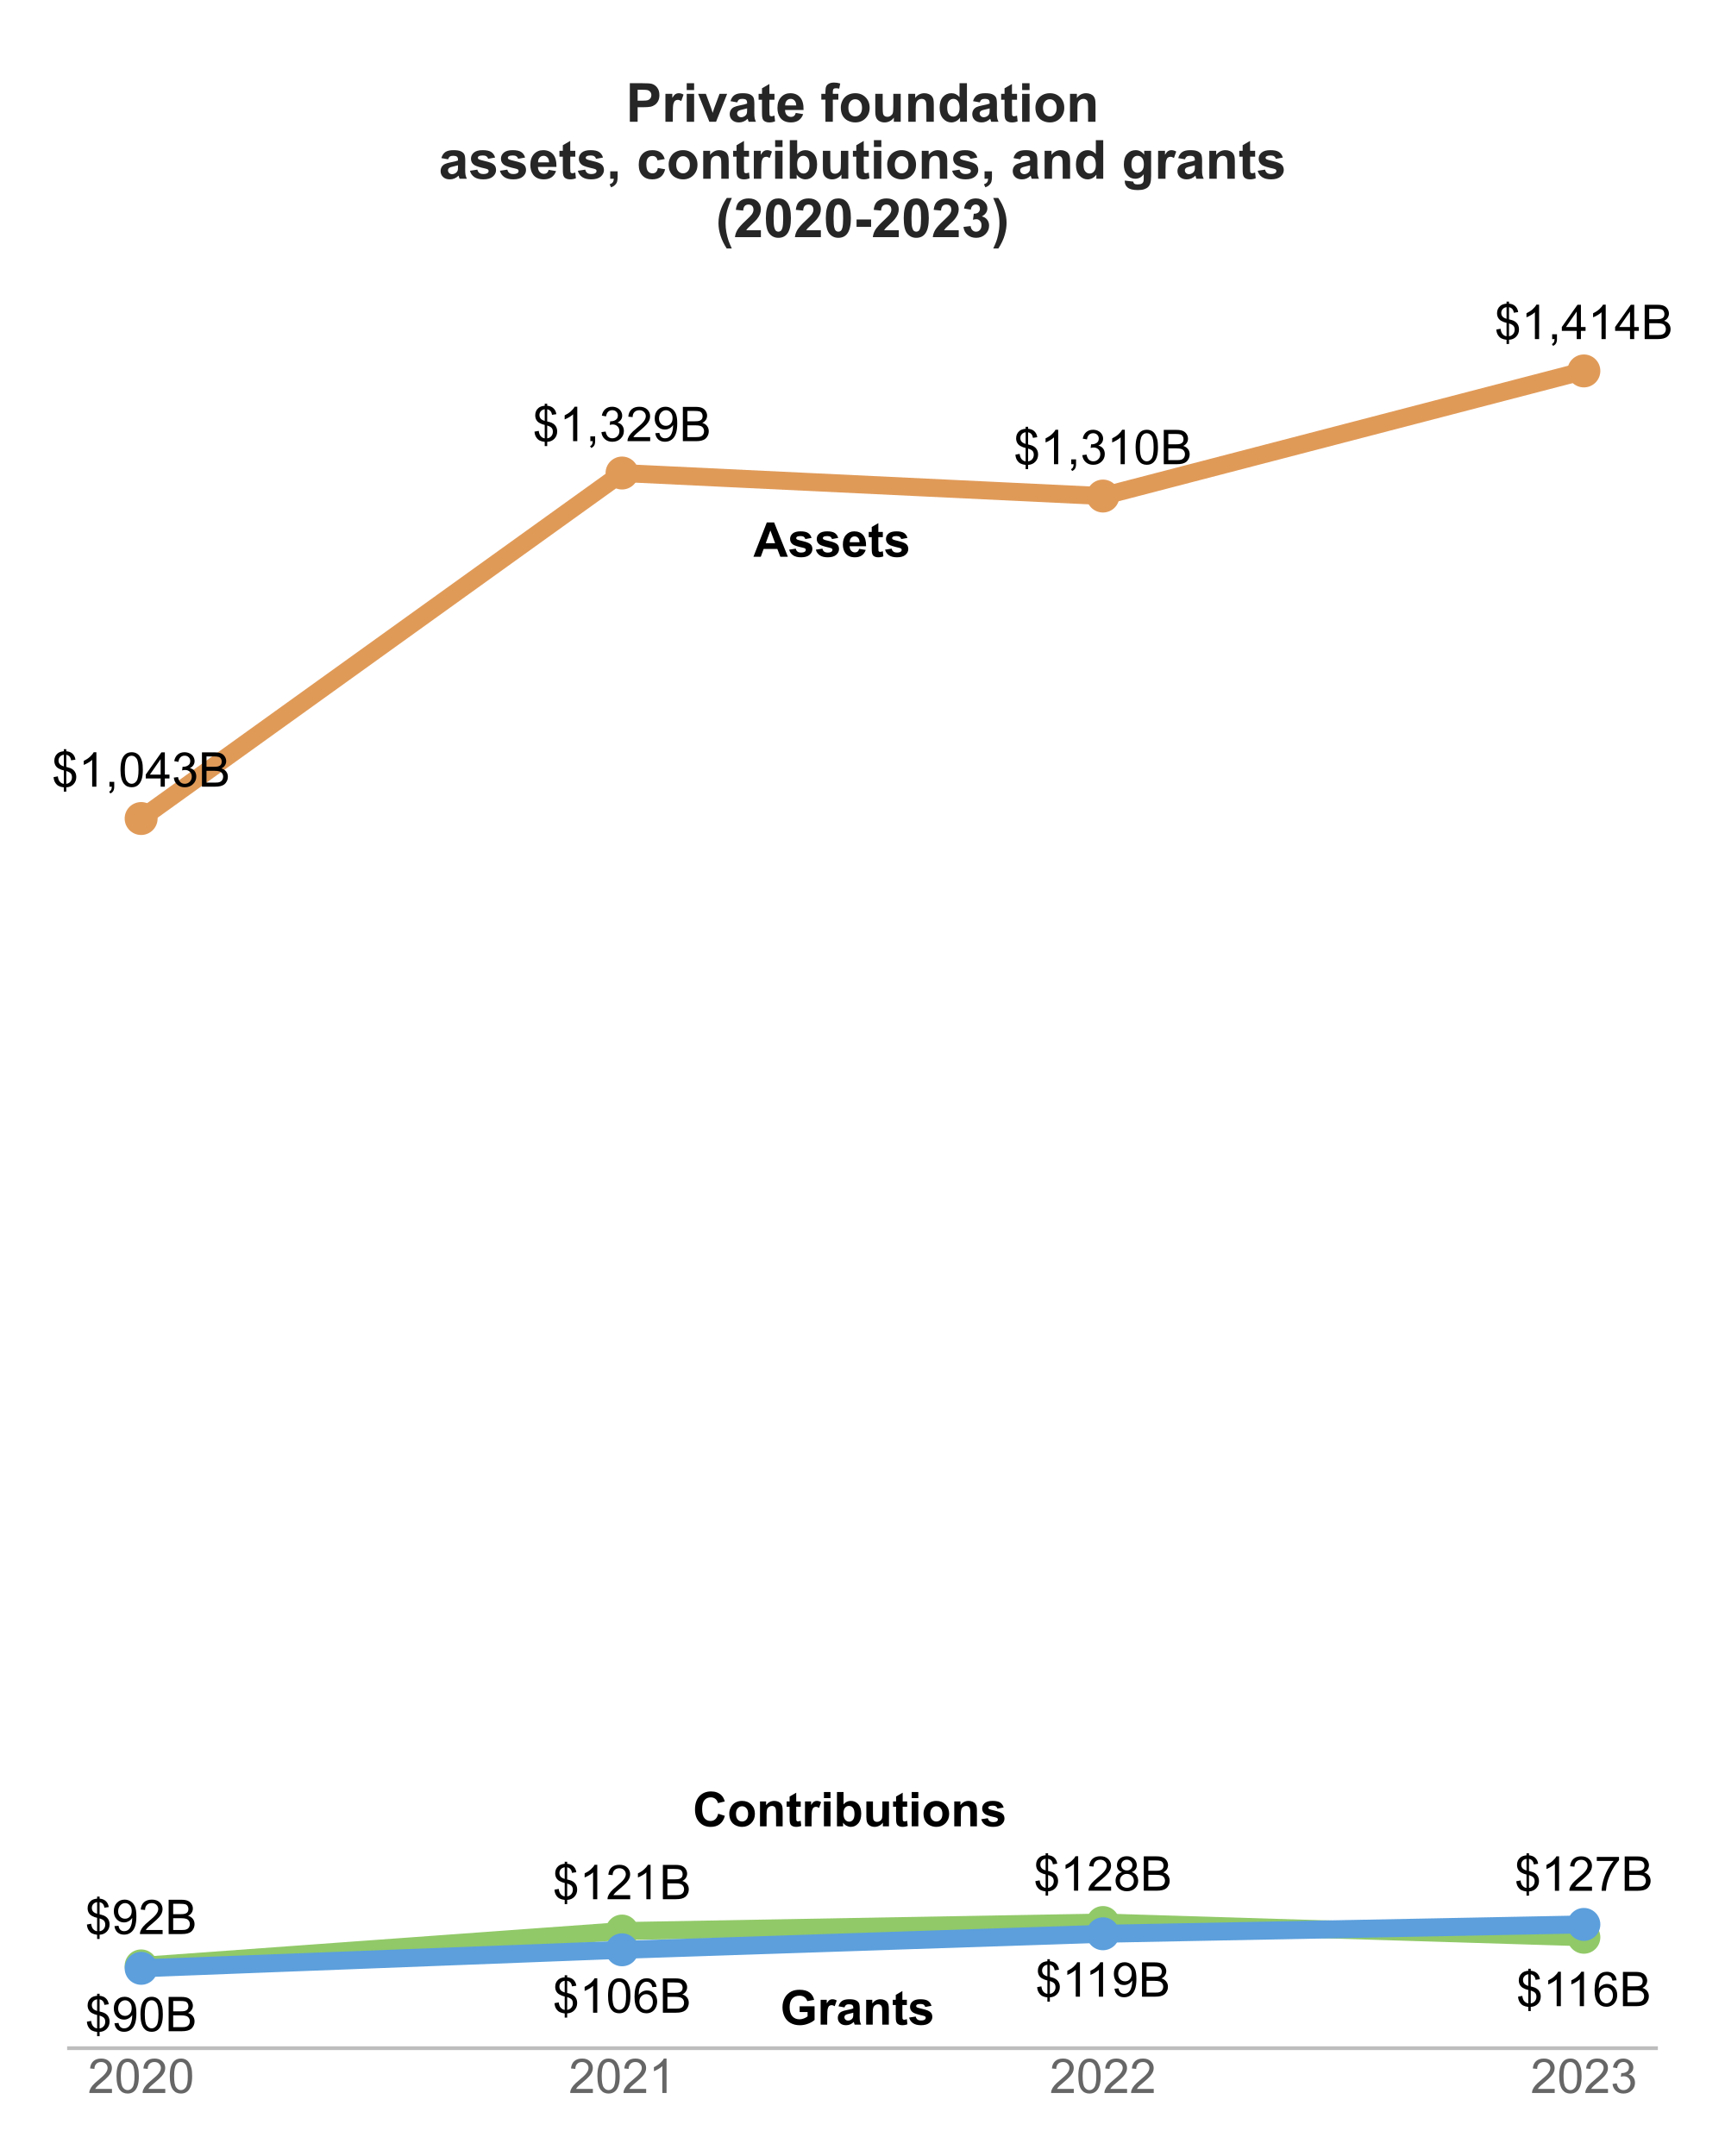
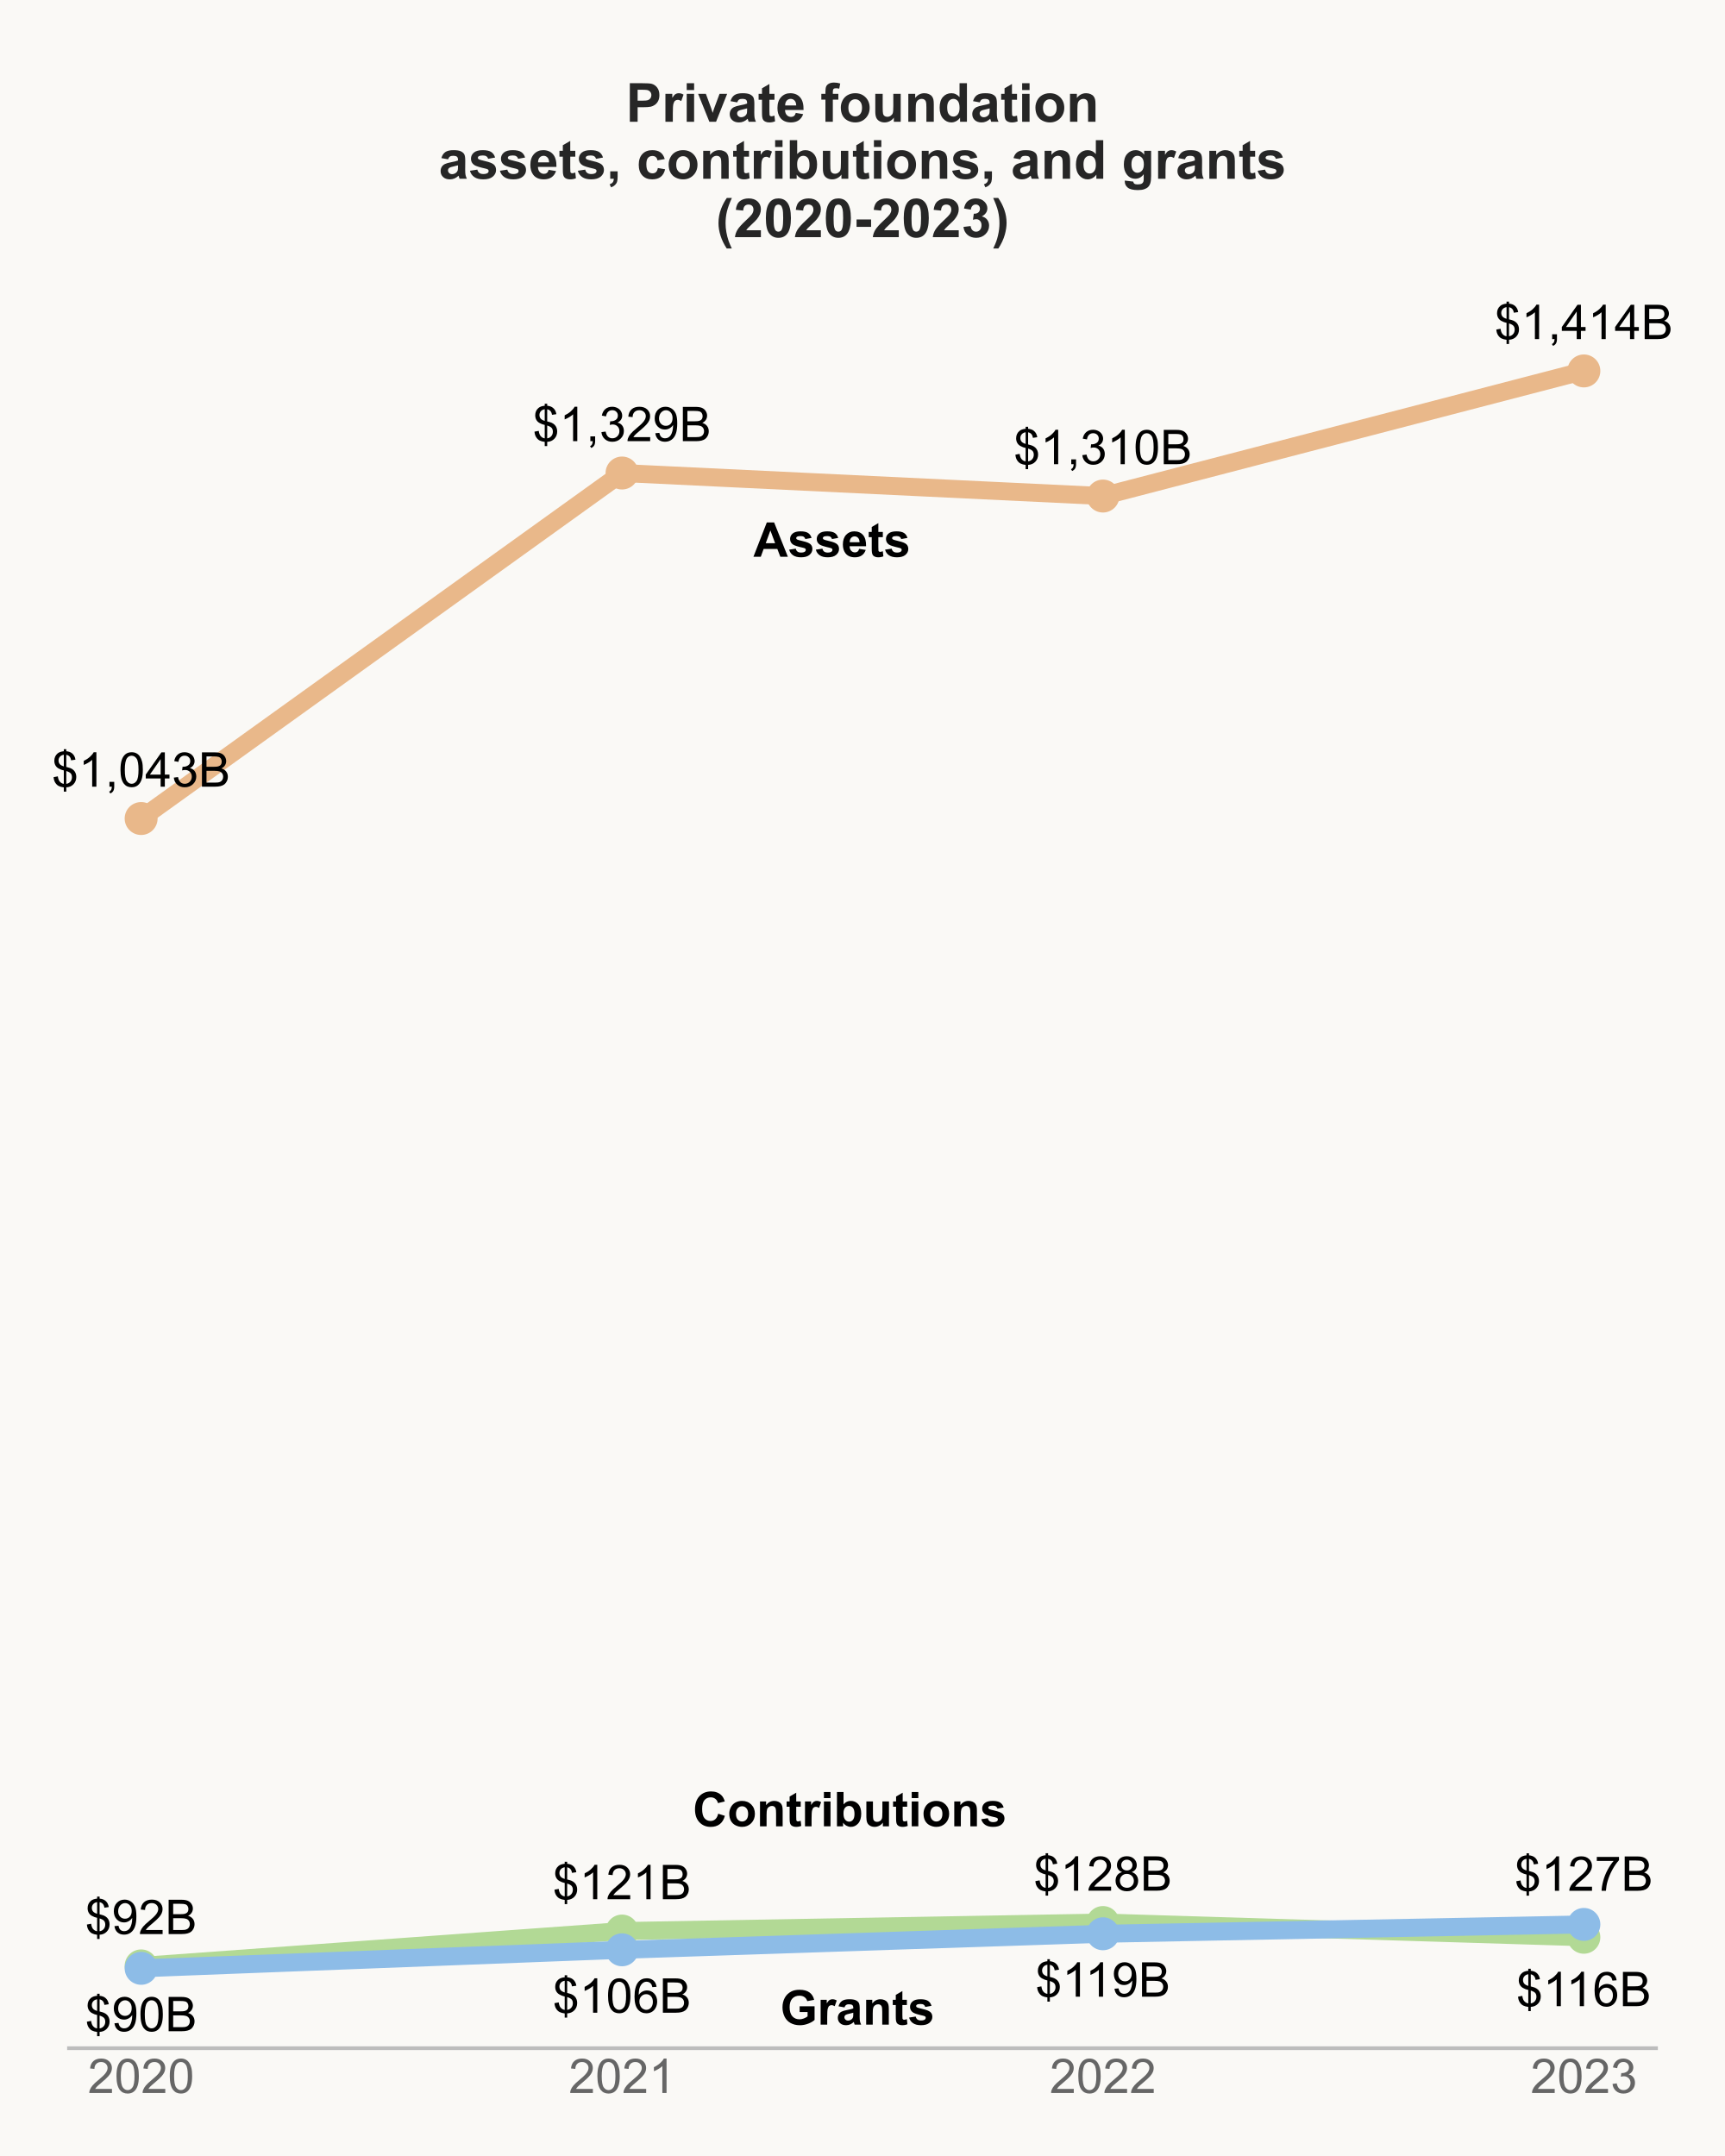
<svg xmlns="http://www.w3.org/2000/svg" xmlns:xlink="http://www.w3.org/1999/xlink" width="576pt" height="720pt" viewBox="0 0 576 720" version="1.1">
  <defs>
    <style type="text/css">*{stroke-linejoin: round; stroke-linecap: butt}</style>
  </defs>
  <g id="figure_1">
    <g id="patch_1">
-       <path d="M 0 720  L 576 720  L 576 0  L 0 0  z " style="fill: #ffffff" />
+       <path d="M 0 720  L 576 720  L 576 0  L 0 0  z " style="fill: #faf9f6" />
    </g>
    <g id="axes_1">
      <g id="patch_2">
-         <path d="M 23.04 684  L 552.96 684  L 552.96 97.2  L 23.04 97.2  z " style="fill: #ffffff" />
+         <path d="M 23.04 684  L 552.96 684  L 552.96 97.2  L 23.04 97.2  z " style="fill: #faf9f6" />
      </g>
      <g id="matplotlib.axis_1">
        <g id="xtick_1">
          <g id="text_1">
            <g style="fill: #666666" transform="translate(29.33227 698.9525) scale(0.16 -0.16)">
              <defs>
                <path id="ArialMT-32" d="M 3222 541  L 3222 0  L 194 0  Q 188 203 259 391  Q 375 700 629 1000  Q 884 1300 1366 1694  Q 2113 2306 2375 2664  Q 2638 3022 2638 3341  Q 2638 3675 2398 3904  Q 2159 4134 1775 4134  Q 1369 4134 1125 3890  Q 881 3647 878 3216  L 300 3275  Q 359 3922 746 4261  Q 1134 4600 1788 4600  Q 2447 4600 2831 4234  Q 3216 3869 3216 3328  Q 3216 3053 3103 2787  Q 2991 2522 2730 2228  Q 2469 1934 1863 1422  Q 1356 997 1212 845  Q 1069 694 975 541  L 3222 541  z " transform="scale(0.015625)" />
                <path id="ArialMT-30" d="M 266 2259  Q 266 3072 433 3567  Q 600 4063 929 4331  Q 1259 4600 1759 4600  Q 2128 4600 2406 4451  Q 2684 4303 2865 4023  Q 3047 3744 3150 3342  Q 3253 2941 3253 2259  Q 3253 1453 3087 958  Q 2922 463 2592 192  Q 2263 -78 1759 -78  Q 1097 -78 719 397  Q 266 969 266 2259  z M 844 2259  Q 844 1131 1108 757  Q 1372 384 1759 384  Q 2147 384 2411 759  Q 2675 1134 2675 2259  Q 2675 3391 2411 3762  Q 2147 4134 1753 4134  Q 1366 4134 1134 3806  Q 844 3388 844 2259  z " transform="scale(0.015625)" />
              </defs>
              <use xlink:href="#ArialMT-32" />
              <use xlink:href="#ArialMT-30" transform="translate(55.61523 0)" />
              <use xlink:href="#ArialMT-32" transform="translate(111.2305 0)" />
              <use xlink:href="#ArialMT-30" transform="translate(166.8457 0)" />
            </g>
          </g>
        </g>
        <g id="xtick_2">
          <g id="text_2">
            <g style="fill: #666666" transform="translate(189.9141 698.9525) scale(0.16 -0.16)">
              <defs>
                <path id="ArialMT-31" d="M 2384 0  L 1822 0  L 1822 3584  Q 1619 3391 1289 3197  Q 959 3003 697 2906  L 697 3450  Q 1169 3672 1522 3987  Q 1875 4303 2022 4600  L 2384 4600  L 2384 0  z " transform="scale(0.015625)" />
              </defs>
              <use xlink:href="#ArialMT-32" />
              <use xlink:href="#ArialMT-30" transform="translate(55.61523 0)" />
              <use xlink:href="#ArialMT-32" transform="translate(111.2305 0)" />
              <use xlink:href="#ArialMT-31" transform="translate(166.8457 0)" />
            </g>
          </g>
        </g>
        <g id="xtick_3">
          <g id="text_3">
            <g style="fill: #666666" transform="translate(350.4959 698.9525) scale(0.16 -0.16)">
              <use xlink:href="#ArialMT-32" />
              <use xlink:href="#ArialMT-30" transform="translate(55.61523 0)" />
              <use xlink:href="#ArialMT-32" transform="translate(111.2305 0)" />
              <use xlink:href="#ArialMT-32" transform="translate(166.8457 0)" />
            </g>
          </g>
        </g>
        <g id="xtick_4">
          <g id="text_4">
            <g style="fill: #666666" transform="translate(511.0777 698.9525) scale(0.16 -0.16)">
              <defs>
                <path id="ArialMT-33" d="M 269 1209  L 831 1284  Q 928 806 1161 595  Q 1394 384 1728 384  Q 2125 384 2398 659  Q 2672 934 2672 1341  Q 2672 1728 2419 1979  Q 2166 2231 1775 2231  Q 1616 2231 1378 2169  L 1441 2663  Q 1497 2656 1531 2656  Q 1891 2656 2178 2843  Q 2466 3031 2466 3422  Q 2466 3731 2256 3934  Q 2047 4138 1716 4138  Q 1388 4138 1169 3931  Q 950 3725 888 3313  L 325 3413  Q 428 3978 793 4289  Q 1159 4600 1703 4600  Q 2078 4600 2393 4439  Q 2709 4278 2876 4000  Q 3044 3722 3044 3409  Q 3044 3113 2884 2869  Q 2725 2625 2413 2481  Q 2819 2388 3044 2092  Q 3269 1797 3269 1353  Q 3269 753 2831 336  Q 2394 -81 1725 -81  Q 1122 -81 723 278  Q 325 638 269 1209  z " transform="scale(0.015625)" />
              </defs>
              <use xlink:href="#ArialMT-32" />
              <use xlink:href="#ArialMT-30" transform="translate(55.61523 0)" />
              <use xlink:href="#ArialMT-32" transform="translate(111.2305 0)" />
              <use xlink:href="#ArialMT-33" transform="translate(166.8457 0)" />
            </g>
          </g>
        </g>
      </g>
      <g id="matplotlib.axis_2" />
      <g id="line2d_1">
-         <path d="M 47.127 273.346  L 207.709 157.967  L 368.291 165.657  L 528.873 123.873  " clip-path="url(#pbc7accb72d)" style="fill: none; stroke: #e09a58; stroke-width: 6; stroke-linecap: round" />
+         <path d="M 47.127 273.346  L 207.709 157.967  L 368.291 165.657  L 528.873 123.873  " clip-path="url(#pf6e592e268)" style="fill: none; stroke: #e9b88a; stroke-width: 6; stroke-linecap: round" />
        <defs>
-           <path id="md6e786469d" d="M 0 5  C 1.326 5 2.598 4.473 3.536 3.536  C 4.473 2.598 5 1.326 5 0  C 5 -1.326 4.473 -2.598 3.536 -3.536  C 2.598 -4.473 1.326 -5 0 -5  C -1.326 -5 -2.598 -4.473 -3.536 -3.536  C -4.473 -2.598 -5 -1.326 -5 0  C -5 1.326 -4.473 2.598 -3.536 3.536  C -2.598 4.473 -1.326 5 0 5  z " style="stroke: #e09a58" />
+           <path id="md92a6364d7" d="M 0 5  C 1.326 5 2.598 4.473 3.536 3.536  C 4.473 2.598 5 1.326 5 0  C 5 -1.326 4.473 -2.598 3.536 -3.536  C 2.598 -4.473 1.326 -5 0 -5  C -1.326 -5 -2.598 -4.473 -3.536 -3.536  C -4.473 -2.598 -5 -1.326 -5 0  C -5 1.326 -4.473 2.598 -3.536 3.536  C -2.598 4.473 -1.326 5 0 5  z " style="stroke: #e9b88a" />
        </defs>
-         <g clip-path="url(#pbc7accb72d)">
-           <use xlink:href="#md6e786469d" x="47.127" y="273.346" style="fill: #e09a58; stroke: #e09a58" />
-           <use xlink:href="#md6e786469d" x="207.709" y="157.967" style="fill: #e09a58; stroke: #e09a58" />
-           <use xlink:href="#md6e786469d" x="368.291" y="165.657" style="fill: #e09a58; stroke: #e09a58" />
-           <use xlink:href="#md6e786469d" x="528.873" y="123.873" style="fill: #e09a58; stroke: #e09a58" />
+         <g clip-path="url(#pf6e592e268)">
+           <use xlink:href="#md92a6364d7" x="47.127" y="273.346" style="fill: #e9b88a; stroke: #e9b88a" />
+           <use xlink:href="#md92a6364d7" x="207.709" y="157.967" style="fill: #e9b88a; stroke: #e9b88a" />
+           <use xlink:href="#md92a6364d7" x="368.291" y="165.657" style="fill: #e9b88a; stroke: #e9b88a" />
+           <use xlink:href="#md92a6364d7" x="528.873" y="123.873" style="fill: #e9b88a; stroke: #e9b88a" />
        </g>
      </g>
      <g id="line2d_2">
-         <path d="M 47.127 656.517  L 207.709 644.88  L 368.291 642.029  L 528.873 646.951  " clip-path="url(#pbc7accb72d)" style="fill: none; stroke: #91c968; stroke-width: 6; stroke-linecap: round" />
+         <path d="M 47.127 656.517  L 207.709 644.88  L 368.291 642.029  L 528.873 646.951  " clip-path="url(#pf6e592e268)" style="fill: none; stroke: #b2d995; stroke-width: 6; stroke-linecap: round" />
        <defs>
-           <path id="m8ace569118" d="M 0 5  C 1.326 5 2.598 4.473 3.536 3.536  C 4.473 2.598 5 1.326 5 0  C 5 -1.326 4.473 -2.598 3.536 -3.536  C 2.598 -4.473 1.326 -5 0 -5  C -1.326 -5 -2.598 -4.473 -3.536 -3.536  C -4.473 -2.598 -5 -1.326 -5 0  C -5 1.326 -4.473 2.598 -3.536 3.536  C -2.598 4.473 -1.326 5 0 5  z " style="stroke: #91c968" />
+           <path id="mb7cc0fb1ae" d="M 0 5  C 1.326 5 2.598 4.473 3.536 3.536  C 4.473 2.598 5 1.326 5 0  C 5 -1.326 4.473 -2.598 3.536 -3.536  C 2.598 -4.473 1.326 -5 0 -5  C -1.326 -5 -2.598 -4.473 -3.536 -3.536  C -4.473 -2.598 -5 -1.326 -5 0  C -5 1.326 -4.473 2.598 -3.536 3.536  C -2.598 4.473 -1.326 5 0 5  z " style="stroke: #b2d995" />
        </defs>
-         <g clip-path="url(#pbc7accb72d)">
-           <use xlink:href="#m8ace569118" x="47.127" y="656.517" style="fill: #91c968; stroke: #91c968" />
-           <use xlink:href="#m8ace569118" x="207.709" y="644.88" style="fill: #91c968; stroke: #91c968" />
-           <use xlink:href="#m8ace569118" x="368.291" y="642.029" style="fill: #91c968; stroke: #91c968" />
-           <use xlink:href="#m8ace569118" x="528.873" y="646.951" style="fill: #91c968; stroke: #91c968" />
+         <g clip-path="url(#pf6e592e268)">
+           <use xlink:href="#mb7cc0fb1ae" x="47.127" y="656.517" style="fill: #b2d995; stroke: #b2d995" />
+           <use xlink:href="#mb7cc0fb1ae" x="207.709" y="644.88" style="fill: #b2d995; stroke: #b2d995" />
+           <use xlink:href="#mb7cc0fb1ae" x="368.291" y="642.029" style="fill: #b2d995; stroke: #b2d995" />
+           <use xlink:href="#mb7cc0fb1ae" x="528.873" y="646.951" style="fill: #b2d995; stroke: #b2d995" />
        </g>
      </g>
      <g id="line2d_3">
-         <path d="M 47.127 657.327  L 207.709 651.142  L 368.291 645.788  L 528.873 642.664  " clip-path="url(#pbc7accb72d)" style="fill: none; stroke: #5c9fdc; stroke-width: 6; stroke-linecap: round" />
+         <path d="M 47.127 657.327  L 207.709 651.142  L 368.291 645.788  L 528.873 642.664  " clip-path="url(#pf6e592e268)" style="fill: none; stroke: #8dbce7; stroke-width: 6; stroke-linecap: round" />
        <defs>
-           <path id="m181c877087" d="M 0 5  C 1.326 5 2.598 4.473 3.536 3.536  C 4.473 2.598 5 1.326 5 0  C 5 -1.326 4.473 -2.598 3.536 -3.536  C 2.598 -4.473 1.326 -5 0 -5  C -1.326 -5 -2.598 -4.473 -3.536 -3.536  C -4.473 -2.598 -5 -1.326 -5 0  C -5 1.326 -4.473 2.598 -3.536 3.536  C -2.598 4.473 -1.326 5 0 5  z " style="stroke: #5c9fdc" />
+           <path id="mfb8a6a4239" d="M 0 5  C 1.326 5 2.598 4.473 3.536 3.536  C 4.473 2.598 5 1.326 5 0  C 5 -1.326 4.473 -2.598 3.536 -3.536  C 2.598 -4.473 1.326 -5 0 -5  C -1.326 -5 -2.598 -4.473 -3.536 -3.536  C -4.473 -2.598 -5 -1.326 -5 0  C -5 1.326 -4.473 2.598 -3.536 3.536  C -2.598 4.473 -1.326 5 0 5  z " style="stroke: #8dbce7" />
        </defs>
-         <g clip-path="url(#pbc7accb72d)">
-           <use xlink:href="#m181c877087" x="47.127" y="657.327" style="fill: #5c9fdc; stroke: #5c9fdc" />
-           <use xlink:href="#m181c877087" x="207.709" y="651.142" style="fill: #5c9fdc; stroke: #5c9fdc" />
-           <use xlink:href="#m181c877087" x="368.291" y="645.788" style="fill: #5c9fdc; stroke: #5c9fdc" />
-           <use xlink:href="#m181c877087" x="528.873" y="642.664" style="fill: #5c9fdc; stroke: #5c9fdc" />
+         <g clip-path="url(#pf6e592e268)">
+           <use xlink:href="#mfb8a6a4239" x="47.127" y="657.327" style="fill: #8dbce7; stroke: #8dbce7" />
+           <use xlink:href="#mfb8a6a4239" x="207.709" y="651.142" style="fill: #8dbce7; stroke: #8dbce7" />
+           <use xlink:href="#mfb8a6a4239" x="368.291" y="645.788" style="fill: #8dbce7; stroke: #8dbce7" />
+           <use xlink:href="#mfb8a6a4239" x="528.873" y="642.664" style="fill: #8dbce7; stroke: #8dbce7" />
        </g>
      </g>
      <g id="patch_3">
        <path d="M 23.04 684  L 552.96 684  " style="fill: none; stroke: #bdbdbd; stroke-width: 1.25; stroke-linejoin: miter; stroke-linecap: square" />
      </g>
      <g id="text_5">
        <g transform="translate(17.32477 262.7085) scale(0.16 -0.16)">
          <defs>
            <path id="ArialMT-24" d="M 1594 -659  L 1594 -97  Q 1172 -44 908 92  Q 644 228 451 531  Q 259 834 228 1272  L 794 1378  Q 859 925 1025 713  Q 1263 413 1594 378  L 1594 2169  Q 1247 2234 884 2438  Q 616 2588 470 2853  Q 325 3119 325 3456  Q 325 4056 750 4428  Q 1034 4678 1594 4734  L 1594 5003  L 1925 5003  L 1925 4734  Q 2416 4688 2703 4447  Q 3072 4141 3147 3606  L 2566 3519  Q 2516 3850 2358 4026  Q 2200 4203 1925 4259  L 1925 2638  Q 2350 2531 2488 2472  Q 2750 2356 2915 2190  Q 3081 2025 3170 1797  Q 3259 1569 3259 1303  Q 3259 719 2887 328  Q 2516 -63 1925 -91  L 1925 -659  L 1594 -659  z M 1594 4266  Q 1266 4216 1077 4003  Q 888 3791 888 3500  Q 888 3213 1048 3019  Q 1209 2825 1594 2709  L 1594 4266  z M 1925 378  Q 2253 419 2467 662  Q 2681 906 2681 1266  Q 2681 1572 2529 1758  Q 2378 1944 1925 2091  L 1925 378  z " transform="scale(0.015625)" />
            <path id="ArialMT-2c" d="M 569 0  L 569 641  L 1209 641  L 1209 0  Q 1209 -353 1084 -570  Q 959 -788 688 -906  L 531 -666  Q 709 -588 793 -436  Q 878 -284 888 0  L 569 0  z " transform="scale(0.015625)" />
            <path id="ArialMT-34" d="M 2069 0  L 2069 1097  L 81 1097  L 81 1613  L 2172 4581  L 2631 4581  L 2631 1613  L 3250 1613  L 3250 1097  L 2631 1097  L 2631 0  L 2069 0  z M 2069 1613  L 2069 3678  L 634 1613  L 2069 1613  z " transform="scale(0.015625)" />
            <path id="ArialMT-42" d="M 469 0  L 469 4581  L 2188 4581  Q 2713 4581 3030 4442  Q 3347 4303 3526 4014  Q 3706 3725 3706 3409  Q 3706 3116 3547 2856  Q 3388 2597 3066 2438  Q 3481 2316 3704 2022  Q 3928 1728 3928 1328  Q 3928 1006 3792 729  Q 3656 453 3456 303  Q 3256 153 2954 76  Q 2653 0 2216 0  L 469 0  z M 1075 2656  L 2066 2656  Q 2469 2656 2644 2709  Q 2875 2778 2992 2937  Q 3109 3097 3109 3338  Q 3109 3566 3000 3739  Q 2891 3913 2687 3977  Q 2484 4041 1991 4041  L 1075 4041  L 1075 2656  z M 1075 541  L 2216 541  Q 2509 541 2628 563  Q 2838 600 2978 687  Q 3119 775 3209 942  Q 3300 1109 3300 1328  Q 3300 1584 3169 1773  Q 3038 1963 2805 2039  Q 2572 2116 2134 2116  L 1075 2116  L 1075 541  z " transform="scale(0.015625)" />
          </defs>
          <use xlink:href="#ArialMT-24" />
          <use xlink:href="#ArialMT-31" transform="translate(55.61523 0)" />
          <use xlink:href="#ArialMT-2c" transform="translate(111.2305 0)" />
          <use xlink:href="#ArialMT-30" transform="translate(139.0137 0)" />
          <use xlink:href="#ArialMT-34" transform="translate(194.6289 0)" />
          <use xlink:href="#ArialMT-33" transform="translate(250.2441 0)" />
          <use xlink:href="#ArialMT-42" transform="translate(305.8594 0)" />
        </g>
      </g>
      <g id="text_6">
        <g transform="translate(177.9066 147.3295) scale(0.16 -0.16)">
          <defs>
            <path id="ArialMT-39" d="M 350 1059  L 891 1109  Q 959 728 1153 556  Q 1347 384 1650 384  Q 1909 384 2104 503  Q 2300 622 2425 820  Q 2550 1019 2634 1356  Q 2719 1694 2719 2044  Q 2719 2081 2716 2156  Q 2547 1888 2255 1720  Q 1963 1553 1622 1553  Q 1053 1553 659 1965  Q 266 2378 266 3053  Q 266 3750 677 4175  Q 1088 4600 1706 4600  Q 2153 4600 2523 4359  Q 2894 4119 3086 3673  Q 3278 3228 3278 2384  Q 3278 1506 3087 986  Q 2897 466 2520 194  Q 2144 -78 1638 -78  Q 1100 -78 759 220  Q 419 519 350 1059  z M 2653 3081  Q 2653 3566 2395 3850  Q 2138 4134 1775 4134  Q 1400 4134 1122 3828  Q 844 3522 844 3034  Q 844 2597 1108 2323  Q 1372 2050 1759 2050  Q 2150 2050 2401 2323  Q 2653 2597 2653 3081  z " transform="scale(0.015625)" />
          </defs>
          <use xlink:href="#ArialMT-24" />
          <use xlink:href="#ArialMT-31" transform="translate(55.61523 0)" />
          <use xlink:href="#ArialMT-2c" transform="translate(111.2305 0)" />
          <use xlink:href="#ArialMT-33" transform="translate(139.0137 0)" />
          <use xlink:href="#ArialMT-32" transform="translate(194.6289 0)" />
          <use xlink:href="#ArialMT-39" transform="translate(250.2441 0)" />
          <use xlink:href="#ArialMT-42" transform="translate(305.8594 0)" />
        </g>
      </g>
      <g id="text_7">
        <g transform="translate(338.4884 155.0199) scale(0.16 -0.16)">
          <use xlink:href="#ArialMT-24" />
          <use xlink:href="#ArialMT-31" transform="translate(55.61523 0)" />
          <use xlink:href="#ArialMT-2c" transform="translate(111.2305 0)" />
          <use xlink:href="#ArialMT-33" transform="translate(139.0137 0)" />
          <use xlink:href="#ArialMT-31" transform="translate(194.6289 0)" />
          <use xlink:href="#ArialMT-30" transform="translate(250.2441 0)" />
          <use xlink:href="#ArialMT-42" transform="translate(305.8594 0)" />
        </g>
      </g>
      <g id="text_8">
        <g transform="translate(499.0702 113.2356) scale(0.16 -0.16)">
          <use xlink:href="#ArialMT-24" />
          <use xlink:href="#ArialMT-31" transform="translate(55.61523 0)" />
          <use xlink:href="#ArialMT-2c" transform="translate(111.2305 0)" />
          <use xlink:href="#ArialMT-34" transform="translate(139.0137 0)" />
          <use xlink:href="#ArialMT-31" transform="translate(194.6289 0)" />
          <use xlink:href="#ArialMT-34" transform="translate(250.2441 0)" />
          <use xlink:href="#ArialMT-42" transform="translate(305.8594 0)" />
        </g>
      </g>
      <g id="text_9">
        <g transform="translate(28.44477 645.8802) scale(0.16 -0.16)">
          <use xlink:href="#ArialMT-24" />
          <use xlink:href="#ArialMT-39" transform="translate(55.61523 0)" />
          <use xlink:href="#ArialMT-32" transform="translate(111.2305 0)" />
          <use xlink:href="#ArialMT-42" transform="translate(166.8457 0)" />
        </g>
      </g>
      <g id="text_10">
        <g transform="translate(184.5778 634.2433) scale(0.16 -0.16)">
          <use xlink:href="#ArialMT-24" />
          <use xlink:href="#ArialMT-31" transform="translate(55.61523 0)" />
          <use xlink:href="#ArialMT-32" transform="translate(111.2305 0)" />
          <use xlink:href="#ArialMT-31" transform="translate(166.8457 0)" />
          <use xlink:href="#ArialMT-42" transform="translate(222.4609 0)" />
        </g>
      </g>
      <g id="text_11">
        <g transform="translate(345.1597 631.3917) scale(0.16 -0.16)">
          <defs>
            <path id="ArialMT-38" d="M 1131 2484  Q 781 2613 612 2850  Q 444 3088 444 3419  Q 444 3919 803 4259  Q 1163 4600 1759 4600  Q 2359 4600 2725 4251  Q 3091 3903 3091 3403  Q 3091 3084 2923 2848  Q 2756 2613 2416 2484  Q 2838 2347 3058 2040  Q 3278 1734 3278 1309  Q 3278 722 2862 322  Q 2447 -78 1769 -78  Q 1091 -78 675 323  Q 259 725 259 1325  Q 259 1772 486 2073  Q 713 2375 1131 2484  z M 1019 3438  Q 1019 3113 1228 2906  Q 1438 2700 1772 2700  Q 2097 2700 2305 2904  Q 2513 3109 2513 3406  Q 2513 3716 2298 3927  Q 2084 4138 1766 4138  Q 1444 4138 1231 3931  Q 1019 3725 1019 3438  z M 838 1322  Q 838 1081 952 856  Q 1066 631 1291 507  Q 1516 384 1775 384  Q 2178 384 2440 643  Q 2703 903 2703 1303  Q 2703 1709 2433 1975  Q 2163 2241 1756 2241  Q 1359 2241 1098 1978  Q 838 1716 838 1322  z " transform="scale(0.015625)" />
          </defs>
          <use xlink:href="#ArialMT-24" />
          <use xlink:href="#ArialMT-31" transform="translate(55.61523 0)" />
          <use xlink:href="#ArialMT-32" transform="translate(111.2305 0)" />
          <use xlink:href="#ArialMT-38" transform="translate(166.8457 0)" />
          <use xlink:href="#ArialMT-42" transform="translate(222.4609 0)" />
        </g>
      </g>
      <g id="text_12">
        <g transform="translate(506.3315 669.972) scale(0.16 -0.16)">
          <defs>
            <path id="ArialMT-36" d="M 3184 3459  L 2625 3416  Q 2550 3747 2413 3897  Q 2184 4138 1850 4138  Q 1581 4138 1378 3988  Q 1113 3794 959 3422  Q 806 3050 800 2363  Q 1003 2672 1297 2822  Q 1591 2972 1913 2972  Q 2475 2972 2870 2558  Q 3266 2144 3266 1488  Q 3266 1056 3080 686  Q 2894 316 2569 119  Q 2244 -78 1831 -78  Q 1128 -78 684 439  Q 241 956 241 2144  Q 241 3472 731 4075  Q 1159 4600 1884 4600  Q 2425 4600 2770 4297  Q 3116 3994 3184 3459  z M 888 1484  Q 888 1194 1011 928  Q 1134 663 1356 523  Q 1578 384 1822 384  Q 2178 384 2434 671  Q 2691 959 2691 1453  Q 2691 1928 2437 2201  Q 2184 2475 1800 2475  Q 1419 2475 1153 2201  Q 888 1928 888 1484  z " transform="scale(0.015625)" />
          </defs>
          <use xlink:href="#ArialMT-24" />
          <use xlink:href="#ArialMT-31" transform="translate(55.61523 0)" />
          <use xlink:href="#ArialMT-31" transform="translate(103.8555 0)" />
          <use xlink:href="#ArialMT-36" transform="translate(159.4707 0)" />
          <use xlink:href="#ArialMT-42" transform="translate(215.0859 0)" />
        </g>
      </g>
      <g id="text_13">
        <g transform="translate(28.44477 678.3325) scale(0.16 -0.16)">
          <use xlink:href="#ArialMT-24" />
          <use xlink:href="#ArialMT-39" transform="translate(55.61523 0)" />
          <use xlink:href="#ArialMT-30" transform="translate(111.2305 0)" />
          <use xlink:href="#ArialMT-42" transform="translate(166.8457 0)" />
        </g>
      </g>
      <g id="text_14">
        <g transform="translate(184.5778 672.1468) scale(0.16 -0.16)">
          <use xlink:href="#ArialMT-24" />
          <use xlink:href="#ArialMT-31" transform="translate(55.61523 0)" />
          <use xlink:href="#ArialMT-30" transform="translate(111.2305 0)" />
          <use xlink:href="#ArialMT-36" transform="translate(166.8457 0)" />
          <use xlink:href="#ArialMT-42" transform="translate(222.4609 0)" />
        </g>
      </g>
      <g id="text_15">
        <g transform="translate(345.7497 666.7928) scale(0.16 -0.16)">
          <use xlink:href="#ArialMT-24" />
          <use xlink:href="#ArialMT-31" transform="translate(55.61523 0)" />
          <use xlink:href="#ArialMT-31" transform="translate(103.8555 0)" />
          <use xlink:href="#ArialMT-39" transform="translate(159.4707 0)" />
          <use xlink:href="#ArialMT-42" transform="translate(215.0859 0)" />
        </g>
      </g>
      <g id="text_16">
        <g transform="translate(505.7415 631.4226) scale(0.16 -0.16)">
          <defs>
            <path id="ArialMT-37" d="M 303 3981  L 303 4522  L 3269 4522  L 3269 4084  Q 2831 3619 2401 2847  Q 1972 2075 1738 1259  Q 1569 684 1522 0  L 944 0  Q 953 541 1156 1306  Q 1359 2072 1739 2783  Q 2119 3494 2547 3981  L 303 3981  z " transform="scale(0.015625)" />
          </defs>
          <use xlink:href="#ArialMT-24" />
          <use xlink:href="#ArialMT-31" transform="translate(55.61523 0)" />
          <use xlink:href="#ArialMT-32" transform="translate(111.2305 0)" />
          <use xlink:href="#ArialMT-37" transform="translate(166.8457 0)" />
          <use xlink:href="#ArialMT-42" transform="translate(222.4609 0)" />
        </g>
      </g>
      <g id="text_17">
        <g transform="translate(251.5857 185.928) scale(0.16 -0.16)">
          <defs>
            <path id="Arial-BoldMT-41" d="M 4597 0  L 3591 0  L 3191 1041  L 1359 1041  L 981 0  L 0 0  L 1784 4581  L 2763 4581  L 4597 0  z M 2894 1813  L 2263 3513  L 1644 1813  L 2894 1813  z " transform="scale(0.015625)" />
            <path id="Arial-BoldMT-73" d="M 150 947  L 1031 1081  Q 1088 825 1259 692  Q 1431 559 1741 559  Q 2081 559 2253 684  Q 2369 772 2369 919  Q 2369 1019 2306 1084  Q 2241 1147 2013 1200  Q 950 1434 666 1628  Q 272 1897 272 2375  Q 272 2806 612 3100  Q 953 3394 1669 3394  Q 2350 3394 2681 3172  Q 3013 2950 3138 2516  L 2309 2363  Q 2256 2556 2107 2659  Q 1959 2763 1684 2763  Q 1338 2763 1188 2666  Q 1088 2597 1088 2488  Q 1088 2394 1175 2328  Q 1294 2241 1995 2081  Q 2697 1922 2975 1691  Q 3250 1456 3250 1038  Q 3250 581 2869 253  Q 2488 -75 1741 -75  Q 1063 -75 667 200  Q 272 475 150 947  z " transform="scale(0.015625)" />
            <path id="Arial-BoldMT-65" d="M 2381 1056  L 3256 909  Q 3088 428 2723 176  Q 2359 -75 1813 -75  Q 947 -75 531 491  Q 203 944 203 1634  Q 203 2459 634 2926  Q 1066 3394 1725 3394  Q 2466 3394 2894 2905  Q 3322 2416 3303 1406  L 1103 1406  Q 1113 1016 1316 798  Q 1519 581 1822 581  Q 2028 581 2168 693  Q 2309 806 2381 1056  z M 2431 1944  Q 2422 2325 2234 2523  Q 2047 2722 1778 2722  Q 1491 2722 1303 2513  Q 1116 2303 1119 1944  L 2431 1944  z " transform="scale(0.015625)" />
            <path id="Arial-BoldMT-74" d="M 1981 3319  L 1981 2619  L 1381 2619  L 1381 1281  Q 1381 875 1398 808  Q 1416 741 1477 697  Q 1538 653 1625 653  Q 1747 653 1978 738  L 2053 56  Q 1747 -75 1359 -75  Q 1122 -75 931 4  Q 741 84 652 211  Q 563 338 528 553  Q 500 706 500 1172  L 500 2619  L 97 2619  L 97 3319  L 500 3319  L 500 3978  L 1381 4491  L 1381 3319  L 1981 3319  z " transform="scale(0.015625)" />
          </defs>
          <use xlink:href="#Arial-BoldMT-41" />
          <use xlink:href="#Arial-BoldMT-73" transform="translate(72.2168 0)" />
          <use xlink:href="#Arial-BoldMT-73" transform="translate(127.832 0)" />
          <use xlink:href="#Arial-BoldMT-65" transform="translate(183.4473 0)" />
          <use xlink:href="#Arial-BoldMT-74" transform="translate(239.0625 0)" />
          <use xlink:href="#Arial-BoldMT-73" transform="translate(272.3633 0)" />
        </g>
      </g>
      <g id="text_18">
        <g transform="translate(231.3145 609.8985) scale(0.16 -0.16)">
          <defs>
            <path id="Arial-BoldMT-43" d="M 3397 1684  L 4294 1400  Q 4088 650 3608 286  Q 3128 -78 2391 -78  Q 1478 -78 890 545  Q 303 1169 303 2250  Q 303 3394 893 4026  Q 1484 4659 2447 4659  Q 3288 4659 3813 4163  Q 4125 3869 4281 3319  L 3366 3100  Q 3284 3456 3026 3662  Q 2769 3869 2400 3869  Q 1891 3869 1573 3503  Q 1256 3138 1256 2319  Q 1256 1450 1568 1081  Q 1881 713 2381 713  Q 2750 713 3015 947  Q 3281 1181 3397 1684  z " transform="scale(0.015625)" />
            <path id="Arial-BoldMT-6f" d="M 256 1706  Q 256 2144 472 2553  Q 688 2963 1083 3178  Q 1478 3394 1966 3394  Q 2719 3394 3200 2905  Q 3681 2416 3681 1669  Q 3681 916 3195 420  Q 2709 -75 1972 -75  Q 1516 -75 1102 131  Q 688 338 472 736  Q 256 1134 256 1706  z M 1156 1659  Q 1156 1166 1390 903  Q 1625 641 1969 641  Q 2313 641 2545 903  Q 2778 1166 2778 1666  Q 2778 2153 2545 2415  Q 2313 2678 1969 2678  Q 1625 2678 1390 2415  Q 1156 2153 1156 1659  z " transform="scale(0.015625)" />
            <path id="Arial-BoldMT-6e" d="M 3478 0  L 2600 0  L 2600 1694  Q 2600 2231 2544 2389  Q 2488 2547 2361 2634  Q 2234 2722 2056 2722  Q 1828 2722 1647 2597  Q 1466 2472 1398 2265  Q 1331 2059 1331 1503  L 1331 0  L 453 0  L 453 3319  L 1269 3319  L 1269 2831  Q 1703 3394 2363 3394  Q 2653 3394 2893 3289  Q 3134 3184 3257 3021  Q 3381 2859 3429 2653  Q 3478 2447 3478 2063  L 3478 0  z " transform="scale(0.015625)" />
            <path id="Arial-BoldMT-72" d="M 1300 0  L 422 0  L 422 3319  L 1238 3319  L 1238 2847  Q 1447 3181 1614 3287  Q 1781 3394 1994 3394  Q 2294 3394 2572 3228  L 2300 2463  Q 2078 2606 1888 2606  Q 1703 2606 1575 2504  Q 1447 2403 1373 2137  Q 1300 1872 1300 1025  L 1300 0  z " transform="scale(0.015625)" />
            <path id="Arial-BoldMT-69" d="M 459 3769  L 459 4581  L 1338 4581  L 1338 3769  L 459 3769  z M 459 0  L 459 3319  L 1338 3319  L 1338 0  L 459 0  z " transform="scale(0.015625)" />
            <path id="Arial-BoldMT-62" d="M 422 0  L 422 4581  L 1300 4581  L 1300 2931  Q 1706 3394 2263 3394  Q 2869 3394 3266 2955  Q 3663 2516 3663 1694  Q 3663 844 3258 384  Q 2853 -75 2275 -75  Q 1991 -75 1714 67  Q 1438 209 1238 488  L 1238 0  L 422 0  z M 1294 1731  Q 1294 1216 1456 969  Q 1684 619 2063 619  Q 2353 619 2558 867  Q 2763 1116 2763 1650  Q 2763 2219 2556 2470  Q 2350 2722 2028 2722  Q 1713 2722 1503 2476  Q 1294 2231 1294 1731  z " transform="scale(0.015625)" />
            <path id="Arial-BoldMT-75" d="M 2644 0  L 2644 497  Q 2463 231 2167 78  Q 1872 -75 1544 -75  Q 1209 -75 943 72  Q 678 219 559 484  Q 441 750 441 1219  L 441 3319  L 1319 3319  L 1319 1794  Q 1319 1094 1367 936  Q 1416 778 1544 686  Q 1672 594 1869 594  Q 2094 594 2272 717  Q 2450 841 2515 1023  Q 2581 1206 2581 1919  L 2581 3319  L 3459 3319  L 3459 0  L 2644 0  z " transform="scale(0.015625)" />
          </defs>
          <use xlink:href="#Arial-BoldMT-43" />
          <use xlink:href="#Arial-BoldMT-6f" transform="translate(72.2168 0)" />
          <use xlink:href="#Arial-BoldMT-6e" transform="translate(133.3008 0)" />
          <use xlink:href="#Arial-BoldMT-74" transform="translate(194.3848 0)" />
          <use xlink:href="#Arial-BoldMT-72" transform="translate(227.6855 0)" />
          <use xlink:href="#Arial-BoldMT-69" transform="translate(266.6016 0)" />
          <use xlink:href="#Arial-BoldMT-62" transform="translate(294.3848 0)" />
          <use xlink:href="#Arial-BoldMT-75" transform="translate(355.4688 0)" />
          <use xlink:href="#Arial-BoldMT-74" transform="translate(416.5527 0)" />
          <use xlink:href="#Arial-BoldMT-69" transform="translate(449.8535 0)" />
          <use xlink:href="#Arial-BoldMT-6f" transform="translate(477.6367 0)" />
          <use xlink:href="#Arial-BoldMT-6e" transform="translate(538.7207 0)" />
          <use xlink:href="#Arial-BoldMT-73" transform="translate(599.8047 0)" />
        </g>
      </g>
      <g id="text_19">
        <g transform="translate(260.5198 676.1358) scale(0.16 -0.16)">
          <defs>
            <path id="Arial-BoldMT-47" d="M 2597 1684  L 2597 2456  L 4591 2456  L 4591 631  Q 4300 350 3748 136  Q 3197 -78 2631 -78  Q 1913 -78 1378 223  Q 844 525 575 1086  Q 306 1647 306 2306  Q 306 3022 606 3578  Q 906 4134 1484 4431  Q 1925 4659 2581 4659  Q 3434 4659 3914 4301  Q 4394 3944 4531 3313  L 3613 3141  Q 3516 3478 3248 3673  Q 2981 3869 2581 3869  Q 1975 3869 1617 3484  Q 1259 3100 1259 2344  Q 1259 1528 1621 1120  Q 1984 713 2572 713  Q 2863 713 3155 827  Q 3447 941 3656 1103  L 3656 1684  L 2597 1684  z " transform="scale(0.015625)" />
            <path id="Arial-BoldMT-61" d="M 1116 2306  L 319 2450  Q 453 2931 781 3162  Q 1109 3394 1756 3394  Q 2344 3394 2631 3255  Q 2919 3116 3036 2902  Q 3153 2688 3153 2116  L 3144 1091  Q 3144 653 3186 445  Q 3228 238 3344 0  L 2475 0  Q 2441 88 2391 259  Q 2369 338 2359 363  Q 2134 144 1878 34  Q 1622 -75 1331 -75  Q 819 -75 523 203  Q 228 481 228 906  Q 228 1188 362 1408  Q 497 1628 739 1745  Q 981 1863 1438 1950  Q 2053 2066 2291 2166  L 2291 2253  Q 2291 2506 2166 2614  Q 2041 2722 1694 2722  Q 1459 2722 1328 2630  Q 1197 2538 1116 2306  z M 2291 1594  Q 2122 1538 1756 1459  Q 1391 1381 1278 1306  Q 1106 1184 1106 997  Q 1106 813 1243 678  Q 1381 544 1594 544  Q 1831 544 2047 700  Q 2206 819 2256 991  Q 2291 1103 2291 1419  L 2291 1594  z " transform="scale(0.015625)" />
          </defs>
          <use xlink:href="#Arial-BoldMT-47" />
          <use xlink:href="#Arial-BoldMT-72" transform="translate(77.7832 0)" />
          <use xlink:href="#Arial-BoldMT-61" transform="translate(116.6992 0)" />
          <use xlink:href="#Arial-BoldMT-6e" transform="translate(172.3145 0)" />
          <use xlink:href="#Arial-BoldMT-74" transform="translate(233.3984 0)" />
          <use xlink:href="#Arial-BoldMT-73" transform="translate(266.6992 0)" />
        </g>
      </g>
      <g id="text_20">
        <g style="fill: #262626" transform="translate(209.0011 40.67437) scale(0.18 -0.18)">
          <defs>
            <path id="Arial-BoldMT-50" d="M 466 0  L 466 4581  L 1950 4581  Q 2794 4581 3050 4513  Q 3444 4409 3709 4064  Q 3975 3719 3975 3172  Q 3975 2750 3822 2462  Q 3669 2175 3433 2011  Q 3197 1847 2953 1794  Q 2622 1728 1994 1728  L 1391 1728  L 1391 0  L 466 0  z M 1391 3806  L 1391 2506  L 1897 2506  Q 2444 2506 2628 2578  Q 2813 2650 2917 2803  Q 3022 2956 3022 3159  Q 3022 3409 2875 3571  Q 2728 3734 2503 3775  Q 2338 3806 1838 3806  L 1391 3806  z " transform="scale(0.015625)" />
            <path id="Arial-BoldMT-76" d="M 1372 0  L 34 3319  L 956 3319  L 1581 1625  L 1763 1059  Q 1834 1275 1853 1344  Q 1897 1484 1947 1625  L 2578 3319  L 3481 3319  L 2163 0  L 1372 0  z " transform="scale(0.015625)" />
            <path id="Arial-BoldMT-20" transform="scale(0.015625)" />
            <path id="Arial-BoldMT-66" d="M 75 3319  L 563 3319  L 563 3569  Q 563 3988 652 4194  Q 741 4400 980 4529  Q 1219 4659 1584 4659  Q 1959 4659 2319 4547  L 2200 3934  Q 1991 3984 1797 3984  Q 1606 3984 1523 3895  Q 1441 3806 1441 3553  L 1441 3319  L 2097 3319  L 2097 2628  L 1441 2628  L 1441 0  L 563 0  L 563 2628  L 75 2628  L 75 3319  z " transform="scale(0.015625)" />
            <path id="Arial-BoldMT-64" d="M 3503 0  L 2688 0  L 2688 488  Q 2484 203 2207 64  Q 1931 -75 1650 -75  Q 1078 -75 670 386  Q 263 847 263 1672  Q 263 2516 659 2955  Q 1056 3394 1663 3394  Q 2219 3394 2625 2931  L 2625 4581  L 3503 4581  L 3503 0  z M 1159 1731  Q 1159 1200 1306 963  Q 1519 619 1900 619  Q 2203 619 2415 876  Q 2628 1134 2628 1647  Q 2628 2219 2422 2470  Q 2216 2722 1894 2722  Q 1581 2722 1370 2473  Q 1159 2225 1159 1731  z " transform="scale(0.015625)" />
          </defs>
          <use xlink:href="#Arial-BoldMT-50" />
          <use xlink:href="#Arial-BoldMT-72" transform="translate(66.69922 0)" />
          <use xlink:href="#Arial-BoldMT-69" transform="translate(105.6152 0)" />
          <use xlink:href="#Arial-BoldMT-76" transform="translate(133.3984 0)" />
          <use xlink:href="#Arial-BoldMT-61" transform="translate(189.0137 0)" />
          <use xlink:href="#Arial-BoldMT-74" transform="translate(244.6289 0)" />
          <use xlink:href="#Arial-BoldMT-65" transform="translate(277.9297 0)" />
          <use xlink:href="#Arial-BoldMT-20" transform="translate(333.5449 0)" />
          <use xlink:href="#Arial-BoldMT-66" transform="translate(361.3281 0)" />
          <use xlink:href="#Arial-BoldMT-6f" transform="translate(394.6289 0)" />
          <use xlink:href="#Arial-BoldMT-75" transform="translate(455.7129 0)" />
          <use xlink:href="#Arial-BoldMT-6e" transform="translate(516.7969 0)" />
          <use xlink:href="#Arial-BoldMT-64" transform="translate(577.8809 0)" />
          <use xlink:href="#Arial-BoldMT-61" transform="translate(638.9648 0)" />
          <use xlink:href="#Arial-BoldMT-74" transform="translate(694.5801 0)" />
          <use xlink:href="#Arial-BoldMT-69" transform="translate(727.8809 0)" />
          <use xlink:href="#Arial-BoldMT-6f" transform="translate(755.6641 0)" />
          <use xlink:href="#Arial-BoldMT-6e" transform="translate(816.748 0)" />
        </g>
        <g style="fill: #262626" transform="translate(146.4863 59.68744) scale(0.18 -0.18)">
          <defs>
            <path id="Arial-BoldMT-2c" d="M 438 878  L 1316 878  L 1316 250  Q 1316 -131 1250 -351  Q 1184 -572 1001 -747  Q 819 -922 538 -1022  L 366 -659  Q 631 -572 743 -419  Q 856 -266 863 0  L 438 0  L 438 878  z " transform="scale(0.015625)" />
            <path id="Arial-BoldMT-63" d="M 3353 2338  L 2488 2181  Q 2444 2441 2289 2572  Q 2134 2703 1888 2703  Q 1559 2703 1364 2476  Q 1169 2250 1169 1719  Q 1169 1128 1367 884  Q 1566 641 1900 641  Q 2150 641 2309 783  Q 2469 925 2534 1272  L 3397 1125  Q 3263 531 2881 228  Q 2500 -75 1859 -75  Q 1131 -75 698 384  Q 266 844 266 1656  Q 266 2478 700 2936  Q 1134 3394 1875 3394  Q 2481 3394 2839 3133  Q 3197 2872 3353 2338  z " transform="scale(0.015625)" />
            <path id="Arial-BoldMT-67" d="M 378 -219  L 1381 -341  Q 1406 -516 1497 -581  Q 1622 -675 1891 -675  Q 2234 -675 2406 -572  Q 2522 -503 2581 -350  Q 2622 -241 2622 53  L 2622 538  Q 2228 0 1628 0  Q 959 0 569 566  Q 263 1013 263 1678  Q 263 2513 664 2953  Q 1066 3394 1663 3394  Q 2278 3394 2678 2853  L 2678 3319  L 3500 3319  L 3500 341  Q 3500 -247 3403 -537  Q 3306 -828 3131 -993  Q 2956 -1159 2664 -1253  Q 2372 -1347 1925 -1347  Q 1081 -1347 728 -1058  Q 375 -769 375 -325  Q 375 -281 378 -219  z M 1163 1728  Q 1163 1200 1367 954  Q 1572 709 1872 709  Q 2194 709 2416 961  Q 2638 1213 2638 1706  Q 2638 2222 2425 2472  Q 2213 2722 1888 2722  Q 1572 2722 1367 2476  Q 1163 2231 1163 1728  z " transform="scale(0.015625)" />
          </defs>
          <use xlink:href="#Arial-BoldMT-61" />
          <use xlink:href="#Arial-BoldMT-73" transform="translate(55.61523 0)" />
          <use xlink:href="#Arial-BoldMT-73" transform="translate(111.2305 0)" />
          <use xlink:href="#Arial-BoldMT-65" transform="translate(166.8457 0)" />
          <use xlink:href="#Arial-BoldMT-74" transform="translate(222.4609 0)" />
          <use xlink:href="#Arial-BoldMT-73" transform="translate(255.7617 0)" />
          <use xlink:href="#Arial-BoldMT-2c" transform="translate(311.377 0)" />
          <use xlink:href="#Arial-BoldMT-20" transform="translate(339.1602 0)" />
          <use xlink:href="#Arial-BoldMT-63" transform="translate(366.9434 0)" />
          <use xlink:href="#Arial-BoldMT-6f" transform="translate(422.5586 0)" />
          <use xlink:href="#Arial-BoldMT-6e" transform="translate(483.6426 0)" />
          <use xlink:href="#Arial-BoldMT-74" transform="translate(544.7266 0)" />
          <use xlink:href="#Arial-BoldMT-72" transform="translate(578.0273 0)" />
          <use xlink:href="#Arial-BoldMT-69" transform="translate(616.9434 0)" />
          <use xlink:href="#Arial-BoldMT-62" transform="translate(644.7266 0)" />
          <use xlink:href="#Arial-BoldMT-75" transform="translate(705.8105 0)" />
          <use xlink:href="#Arial-BoldMT-74" transform="translate(766.8945 0)" />
          <use xlink:href="#Arial-BoldMT-69" transform="translate(800.1953 0)" />
          <use xlink:href="#Arial-BoldMT-6f" transform="translate(827.9785 0)" />
          <use xlink:href="#Arial-BoldMT-6e" transform="translate(889.0625 0)" />
          <use xlink:href="#Arial-BoldMT-73" transform="translate(950.1465 0)" />
          <use xlink:href="#Arial-BoldMT-2c" transform="translate(1005.762 0)" />
          <use xlink:href="#Arial-BoldMT-20" transform="translate(1033.545 0)" />
          <use xlink:href="#Arial-BoldMT-61" transform="translate(1061.328 0)" />
          <use xlink:href="#Arial-BoldMT-6e" transform="translate(1116.943 0)" />
          <use xlink:href="#Arial-BoldMT-64" transform="translate(1178.027 0)" />
          <use xlink:href="#Arial-BoldMT-20" transform="translate(1239.111 0)" />
          <use xlink:href="#Arial-BoldMT-67" transform="translate(1266.895 0)" />
          <use xlink:href="#Arial-BoldMT-72" transform="translate(1327.979 0)" />
          <use xlink:href="#Arial-BoldMT-61" transform="translate(1366.895 0)" />
          <use xlink:href="#Arial-BoldMT-6e" transform="translate(1422.51 0)" />
          <use xlink:href="#Arial-BoldMT-74" transform="translate(1483.594 0)" />
          <use xlink:href="#Arial-BoldMT-73" transform="translate(1516.895 0)" />
        </g>
        <g style="fill: #262626" transform="translate(238.9711 79.2) scale(0.18 -0.18)">
          <defs>
            <path id="Arial-BoldMT-28" d="M 1916 -1347  L 1313 -1347  Q 834 -625 584 153  Q 334 931 334 1659  Q 334 2563 644 3369  Q 913 4069 1325 4659  L 1925 4659  Q 1497 3713 1336 3048  Q 1175 2384 1175 1641  Q 1175 1128 1270 590  Q 1366 53 1531 -431  Q 1641 -750 1916 -1347  z " transform="scale(0.015625)" />
            <path id="Arial-BoldMT-32" d="M 3238 816  L 3238 0  L 159 0  Q 209 463 459 877  Q 709 1291 1447 1975  Q 2041 2528 2175 2725  Q 2356 2997 2356 3263  Q 2356 3556 2198 3714  Q 2041 3872 1763 3872  Q 1488 3872 1325 3706  Q 1163 3541 1138 3156  L 263 3244  Q 341 3969 753 4284  Q 1166 4600 1784 4600  Q 2463 4600 2850 4234  Q 3238 3869 3238 3325  Q 3238 3016 3127 2736  Q 3016 2456 2775 2150  Q 2616 1947 2200 1565  Q 1784 1184 1673 1059  Q 1563 934 1494 816  L 3238 816  z " transform="scale(0.015625)" />
            <path id="Arial-BoldMT-30" d="M 1756 4600  Q 2422 4600 2797 4125  Q 3244 3563 3244 2259  Q 3244 959 2794 391  Q 2422 -78 1756 -78  Q 1088 -78 678 436  Q 269 950 269 2269  Q 269 3563 719 4131  Q 1091 4600 1756 4600  z M 1756 3872  Q 1597 3872 1472 3770  Q 1347 3669 1278 3406  Q 1188 3066 1188 2259  Q 1188 1453 1269 1151  Q 1350 850 1473 750  Q 1597 650 1756 650  Q 1916 650 2041 751  Q 2166 853 2234 1116  Q 2325 1453 2325 2259  Q 2325 3066 2244 3367  Q 2163 3669 2039 3770  Q 1916 3872 1756 3872  z " transform="scale(0.015625)" />
            <path id="Arial-BoldMT-2d" d="M 359 1222  L 359 2100  L 2084 2100  L 2084 1222  L 359 1222  z " transform="scale(0.015625)" />
            <path id="Arial-BoldMT-33" d="M 241 1216  L 1091 1319  Q 1131 994 1309 822  Q 1488 650 1741 650  Q 2013 650 2198 856  Q 2384 1063 2384 1413  Q 2384 1744 2206 1937  Q 2028 2131 1772 2131  Q 1603 2131 1369 2066  L 1466 2781  Q 1822 2772 2009 2936  Q 2197 3100 2197 3372  Q 2197 3603 2059 3740  Q 1922 3878 1694 3878  Q 1469 3878 1309 3722  Q 1150 3566 1116 3266  L 306 3403  Q 391 3819 561 4067  Q 731 4316 1036 4458  Q 1341 4600 1719 4600  Q 2366 4600 2756 4188  Q 3078 3850 3078 3425  Q 3078 2822 2419 2463  Q 2813 2378 3048 2084  Q 3284 1791 3284 1375  Q 3284 772 2843 347  Q 2403 -78 1747 -78  Q 1125 -78 715 280  Q 306 638 241 1216  z " transform="scale(0.015625)" />
            <path id="Arial-BoldMT-29" d="M 216 -1347  Q 475 -791 581 -494  Q 688 -197 778 190  Q 869 578 912 926  Q 956 1275 956 1641  Q 956 2384 797 3048  Q 638 3713 209 4659  L 806 4659  Q 1278 3988 1539 3234  Q 1800 2481 1800 1706  Q 1800 1053 1594 306  Q 1359 -531 822 -1347  L 216 -1347  z " transform="scale(0.015625)" />
          </defs>
          <use xlink:href="#Arial-BoldMT-28" />
          <use xlink:href="#Arial-BoldMT-32" transform="translate(33.30078 0)" />
          <use xlink:href="#Arial-BoldMT-30" transform="translate(88.91602 0)" />
          <use xlink:href="#Arial-BoldMT-32" transform="translate(144.5312 0)" />
          <use xlink:href="#Arial-BoldMT-30" transform="translate(200.1465 0)" />
          <use xlink:href="#Arial-BoldMT-2d" transform="translate(255.7617 0)" />
          <use xlink:href="#Arial-BoldMT-32" transform="translate(289.0625 0)" />
          <use xlink:href="#Arial-BoldMT-30" transform="translate(344.6777 0)" />
          <use xlink:href="#Arial-BoldMT-32" transform="translate(400.293 0)" />
          <use xlink:href="#Arial-BoldMT-33" transform="translate(455.9082 0)" />
          <use xlink:href="#Arial-BoldMT-29" transform="translate(511.5234 0)" />
        </g>
      </g>
    </g>
  </g>
  <defs>
-     <clipPath id="pbc7accb72d">
+     <clipPath id="pf6e592e268">
      <rect x="23.04" y="97.2" width="529.92" height="586.8" />
    </clipPath>
  </defs>
</svg>
